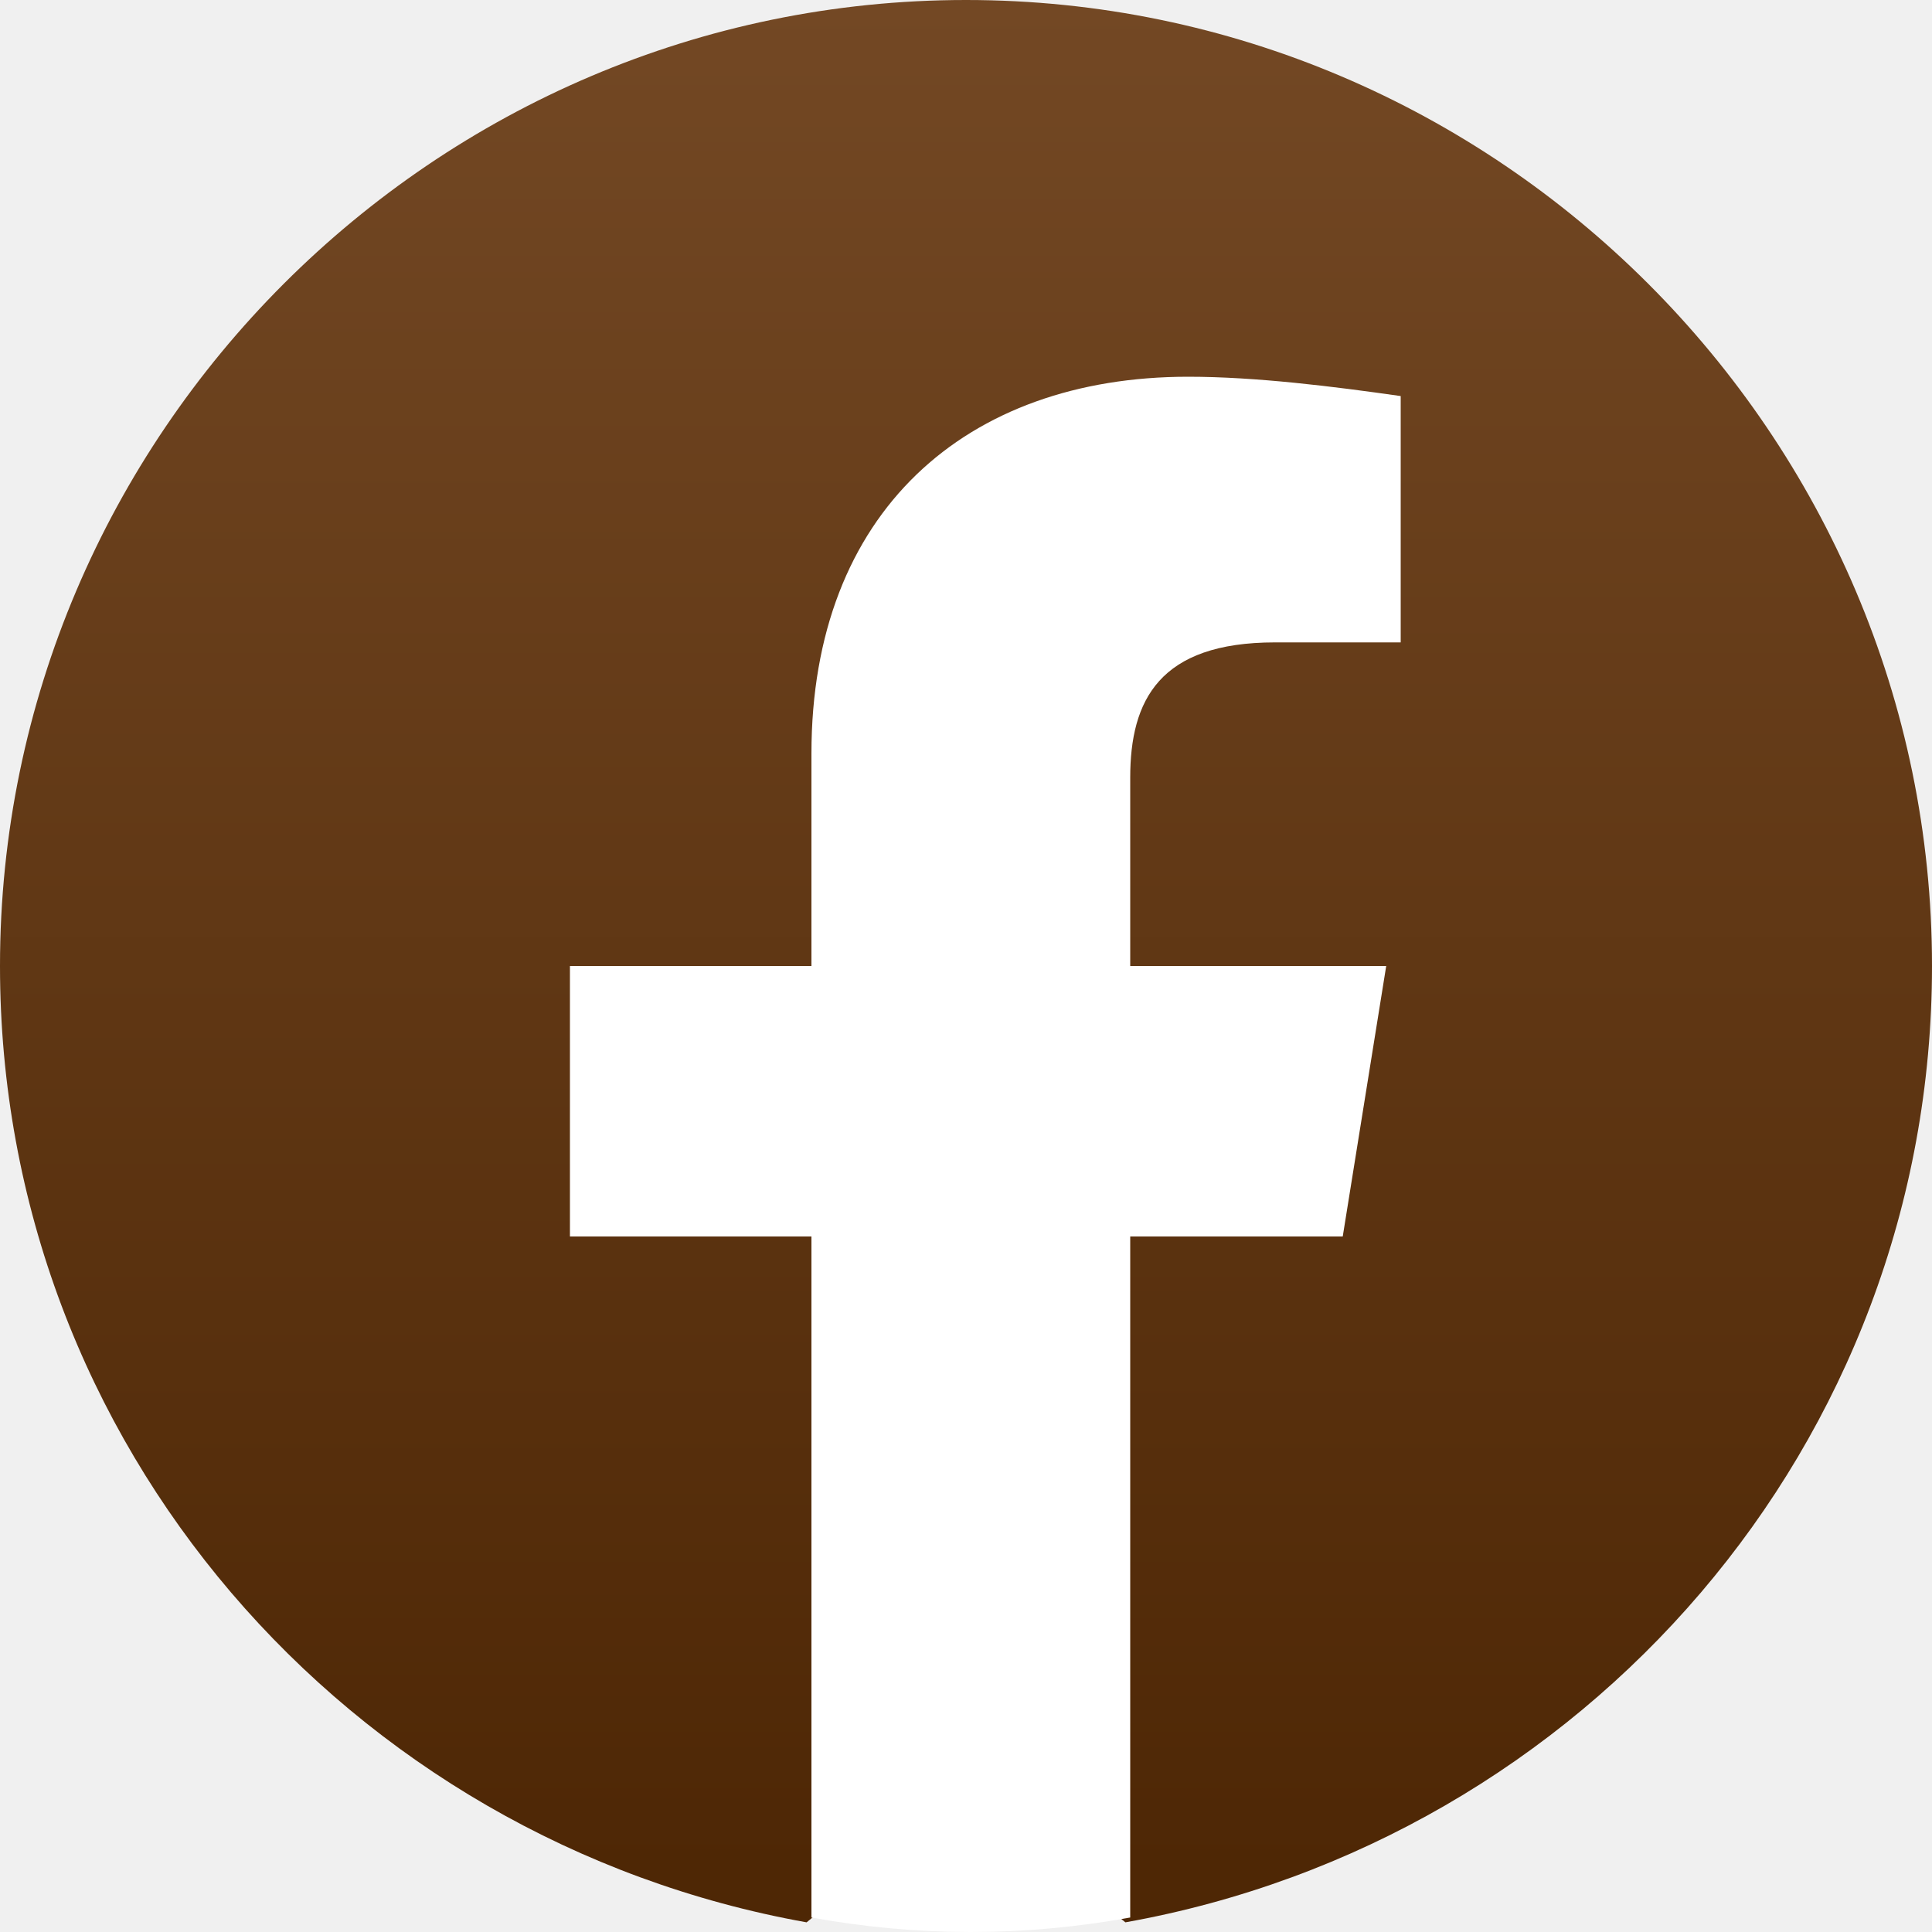
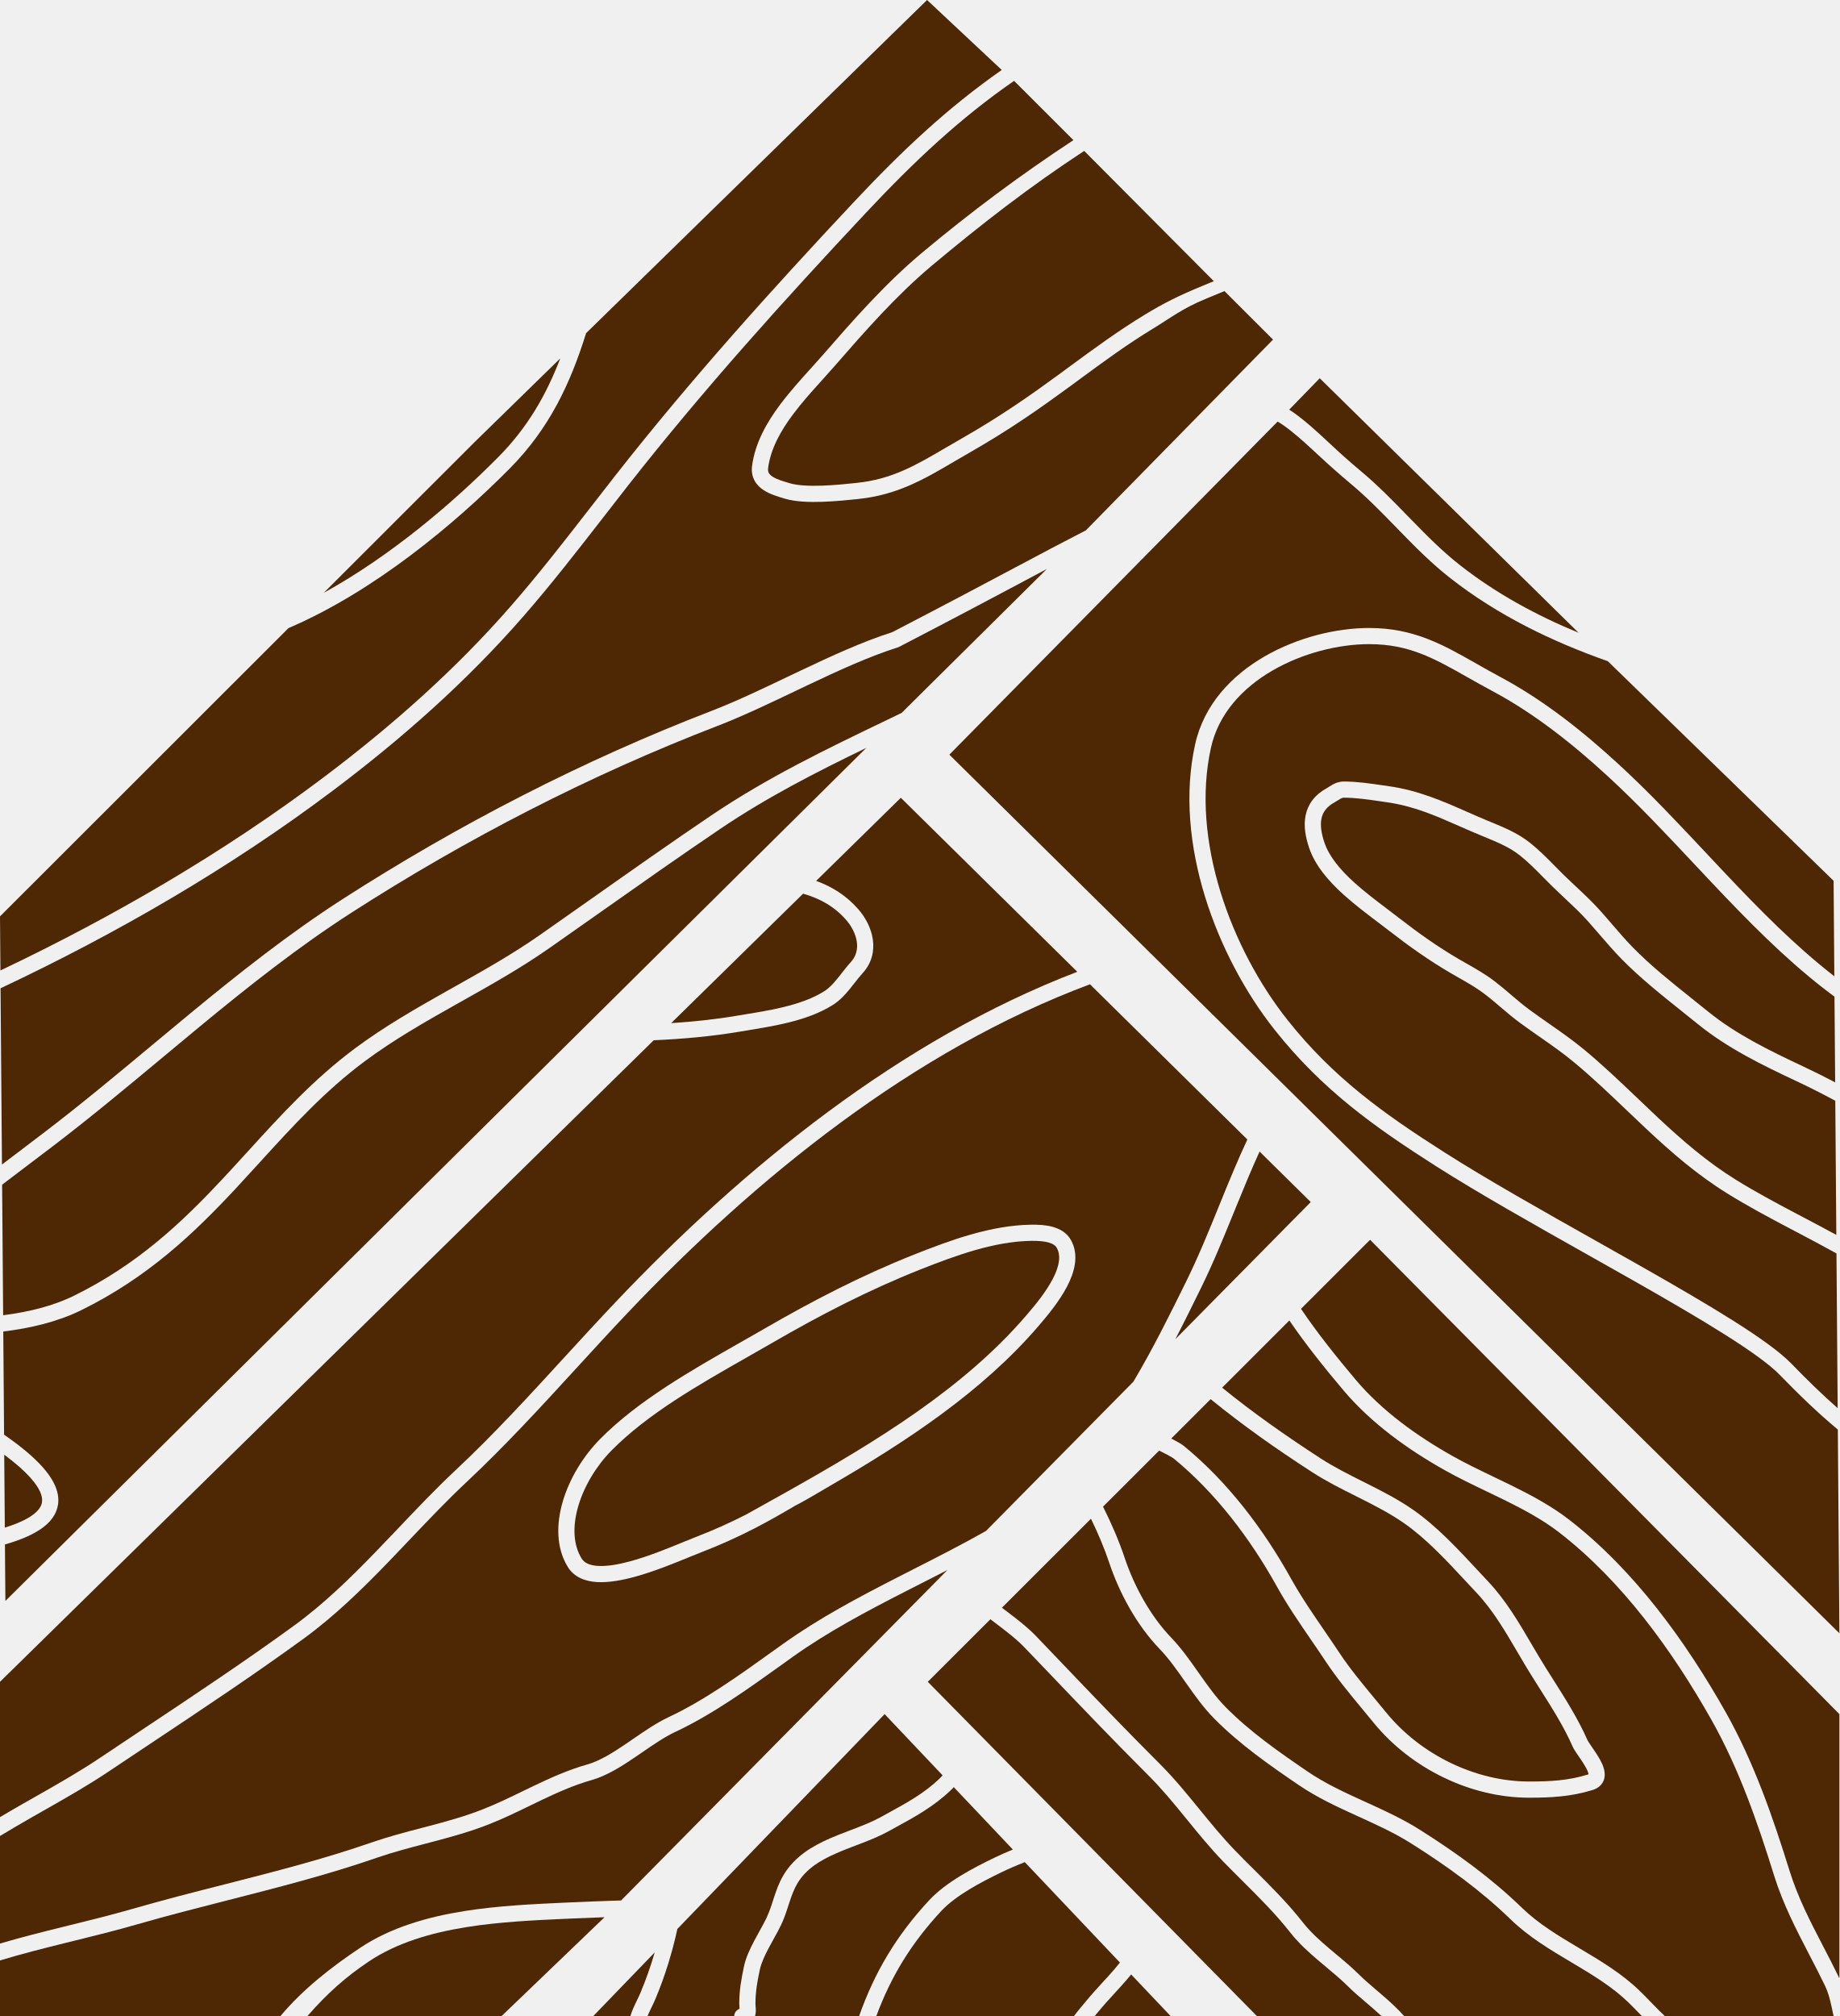
- <svg xmlns="http://www.w3.org/2000/svg" width="40" height="40" viewBox="0 0 40 40" fill="none">
-   <path d="M16.7 39.8C7.2 38.1 0 29.9 0 20C0 9 9 0 20 0C31 0 40 9 40 20C40 29.9 32.8 38.1 23.3 39.8L22.2 38.9H17.8L16.7 39.8Z" fill="url(#paint0_linear_691_351)" />
-   <path d="M27.8 25.6L28.7 20H23.4V16.1C23.4 14.5 24 13.3 26.4 13.3H29V8.2C27.6 8 26 7.8 24.6 7.8C20 7.8 16.8 10.6 16.8 15.6V20H11.8V25.6H16.8V39.7C17.9 39.9 19 40 20.1 40C21.2 40 22.3 39.9 23.4 39.7V25.6H27.8Z" fill="white" />
-   <defs>
-     <linearGradient id="paint0_linear_691_351" x1="20.001" y1="38.803" x2="20.001" y2="-0.007" gradientUnits="userSpaceOnUse">
-       <stop stop-color="#4E2705" />
-       <stop offset="1" stop-color="#734824" />
-     </linearGradient>
-   </defs>
+ <svg xmlns="http://www.w3.org/2000/svg" width="73" height="80" viewBox="0 0 73 80" fill="none">
+   <path d="M29.7 60.051C30.22 59.762 30.74 59.473 31.257 59.182L31.262 59.18L31.263 59.179C34.819 57.179 38.252 55.081 40.726 52.204C41.092 51.779 41.509 51.269 41.775 50.762C42.048 50.242 42.111 49.826 41.941 49.52C41.891 49.429 41.791 49.354 41.606 49.303C41.42 49.252 41.187 49.237 40.934 49.24C39.471 49.261 37.967 49.804 36.496 50.388C34.461 51.197 32.55 52.186 30.662 53.279C30.335 53.468 30.003 53.658 29.668 53.848C27.729 54.951 25.71 56.1 24.275 57.553C23.665 58.17 23.184 58.971 22.951 59.762C22.717 60.559 22.746 61.3 23.082 61.844C23.185 62.012 23.386 62.12 23.738 62.14C24.091 62.16 24.534 62.086 25.019 61.954C25.747 61.755 26.496 61.447 27.082 61.207C27.278 61.127 27.456 61.054 27.608 60.995C28.335 60.715 28.974 60.427 29.629 60.091L29.7 60.051Z" fill="#4E2705" />
+   <path fill-rule="evenodd" clip-rule="evenodd" d="M49.503 45.218L43.257 39.059C36.247 41.673 29.993 46.738 24.895 52.113C24.221 52.824 23.556 53.55 22.888 54.279C21.474 55.822 20.05 57.375 18.518 58.81C17.746 59.533 17.011 60.307 16.267 61.09C15.979 61.393 15.69 61.697 15.397 62.001C14.352 63.082 13.264 64.142 12.043 65.031C10.133 66.42 8.136 67.75 6.159 69.066C5.554 69.468 4.951 69.87 4.353 70.271C3.498 70.845 2.602 71.355 1.718 71.856C1.555 71.949 1.392 72.041 1.23 72.134C0.815 72.372 0.403 72.611 0 72.857V77.125C0.823 76.882 1.657 76.672 2.485 76.467L2.757 76.4C3.608 76.19 4.451 75.982 5.279 75.743C6.491 75.393 7.707 75.083 8.919 74.775C10.882 74.274 12.834 73.777 14.734 73.118C15.399 72.887 16.078 72.709 16.743 72.535L16.746 72.534L16.989 72.471C17.737 72.274 18.467 72.073 19.171 71.794C19.711 71.581 20.229 71.33 20.758 71.073L20.759 71.072L20.76 71.072L20.763 71.07C20.902 71.003 21.042 70.935 21.183 70.868C21.857 70.545 22.553 70.232 23.3 70.021C23.797 69.881 24.309 69.562 24.86 69.188C24.943 69.131 25.028 69.073 25.113 69.014C25.572 68.698 26.055 68.366 26.534 68.141C27.936 67.485 29.327 66.488 30.643 65.544C30.791 65.439 30.938 65.333 31.084 65.229C32.518 64.205 34.09 63.374 35.659 62.573C35.853 62.473 36.048 62.374 36.243 62.275L36.244 62.274C37.223 61.776 38.193 61.283 39.132 60.751L44.98 54.829C45.753 53.53 46.429 52.165 47.074 50.856C47.559 49.871 47.973 48.853 48.392 47.823L48.473 47.623C48.799 46.821 49.132 46.013 49.503 45.218ZM27.84 61.594C28.581 61.308 29.233 61.014 29.896 60.675C29.901 60.672 29.906 60.67 29.911 60.668C29.915 60.666 29.919 60.664 29.922 60.662L29.932 60.657C30.453 60.388 30.982 60.09 31.566 59.745C31.849 59.607 32.635 59.144 32.933 58.966C36.019 57.177 38.988 55.21 41.213 52.623C41.579 52.197 42.04 51.638 42.344 51.06C42.64 50.496 42.838 49.813 42.503 49.209C42.338 48.911 42.054 48.761 41.778 48.684C41.503 48.608 41.197 48.595 40.925 48.599C39.328 48.621 37.722 49.211 36.259 49.792C34.185 50.616 32.245 51.621 30.34 52.724C30.023 52.908 29.697 53.093 29.365 53.281C27.432 54.381 25.321 55.58 23.818 57.102C23.138 57.79 22.599 58.682 22.335 59.582C22.072 60.477 22.069 61.426 22.535 62.181C22.795 62.602 23.245 62.755 23.701 62.781C24.157 62.806 24.679 62.711 25.188 62.573C25.959 62.362 26.77 62.029 27.358 61.788L27.359 61.788C27.544 61.712 27.707 61.645 27.84 61.594Z" fill="#4E2705" />
+   <path d="M37.599 62.303C37.244 62.486 36.889 62.666 36.535 62.846L36.534 62.847C36.339 62.946 36.145 63.045 35.951 63.144C34.383 63.945 32.849 64.757 31.457 65.751C31.311 65.855 31.164 65.961 31.015 66.068C29.707 67.006 28.266 68.04 26.807 68.723C26.38 68.922 25.949 69.219 25.488 69.535C25.401 69.595 25.311 69.657 25.221 69.718C24.676 70.089 24.085 70.466 23.474 70.639C22.784 70.834 22.128 71.127 21.461 71.446C21.325 71.511 21.188 71.578 21.05 71.645C20.518 71.903 19.972 72.168 19.408 72.391C18.664 72.685 17.901 72.894 17.153 73.091C17.071 73.113 16.988 73.134 16.906 73.156C16.238 73.331 15.585 73.502 14.944 73.724C13.026 74.389 11.02 74.901 9.032 75.408C7.826 75.716 6.626 76.022 5.458 76.359C4.617 76.602 3.761 76.813 2.912 77.023L2.639 77.09C1.748 77.311 0.865 77.533 0 77.795V80H11.132C12.037 78.922 13.145 78.064 14.28 77.303C15.494 76.49 16.955 76.07 18.43 75.836C19.771 75.623 21.148 75.56 22.384 75.503C22.507 75.498 22.628 75.492 22.748 75.487C23.233 75.464 23.715 75.447 24.194 75.43L24.197 75.43C24.348 75.425 24.498 75.42 24.649 75.415L37.599 62.303Z" fill="#4E2705" />
+   <path d="M19.909 80H12.202C12.994 79.096 13.711 78.457 14.638 77.836C15.742 77.096 17.1 76.697 18.53 76.47C19.834 76.263 21.175 76.201 22.417 76.144L22.5 76.141C22.594 76.136 22.686 76.132 22.778 76.128C23.18 76.109 23.585 76.094 23.992 76.08L19.909 80Z" fill="#4E2705" />
+   <path d="M46.645 53.143C46.997 52.465 47.329 51.791 47.65 51.139C48.145 50.133 48.567 49.095 48.984 48.07L49.068 47.865C49.366 47.133 49.664 46.407 49.989 45.697L52.02 47.7L46.645 53.143Z" fill="#4E2705" />
+   <path d="M25.944 41.28L0 66.738V72.107C0.303 71.927 0.607 71.751 0.911 71.577C1.076 71.483 1.241 71.389 1.406 71.296C2.289 70.794 3.162 70.298 3.995 69.738C4.596 69.335 5.201 68.933 5.806 68.53L5.807 68.529L5.81 68.527L5.811 68.526C7.785 67.212 9.767 65.893 11.665 64.512C12.84 63.658 13.896 62.63 14.935 61.555C15.22 61.26 15.504 60.962 15.789 60.662C16.538 59.873 17.292 59.079 18.079 58.342C19.593 56.924 20.988 55.401 22.393 53.868C23.064 53.135 23.739 52.4 24.429 51.672C29.491 46.334 35.727 41.255 42.754 38.563L35.751 31.658L32.39 34.956C33.007 35.179 33.576 35.525 34.062 36.079C34.352 36.411 34.577 36.835 34.64 37.283C34.705 37.74 34.6 38.221 34.233 38.62C34.126 38.736 34.029 38.86 33.923 38.996C33.864 39.072 33.801 39.152 33.733 39.236C33.554 39.456 33.342 39.691 33.082 39.859C32.536 40.213 31.883 40.433 31.238 40.589C30.709 40.717 30.167 40.805 29.677 40.886C29.569 40.903 29.464 40.92 29.362 40.938C28.219 41.13 27.083 41.23 25.944 41.28Z" fill="#4E2705" />
+   <path d="M26.637 40.6C27.512 40.544 28.383 40.452 29.256 40.305C29.363 40.287 29.471 40.269 29.581 40.251L29.582 40.251C30.071 40.171 30.584 40.087 31.087 39.965C31.702 39.816 32.274 39.617 32.733 39.321C32.904 39.21 33.064 39.04 33.235 38.831C33.285 38.769 33.339 38.7 33.394 38.63C33.511 38.48 33.637 38.319 33.76 38.186C33.981 37.946 34.046 37.666 34.004 37.373C33.962 37.072 33.804 36.76 33.578 36.502C33.107 35.964 32.535 35.653 31.873 35.463L26.637 40.6Z" fill="#4E2705" />
+   <path d="M48.503 55.066L51.171 52.4C51.82 53.353 52.587 54.306 53.313 55.167C54.423 56.482 55.88 57.521 57.332 58.338C57.876 58.644 58.457 58.922 59.029 59.197L59.446 59.398L59.69 59.516C60.475 59.903 61.224 60.306 61.876 60.809C64.371 62.738 66.363 65.485 67.929 68.261C69.007 70.172 69.745 72.294 70.405 74.415C70.758 75.551 71.287 76.57 71.809 77.576L71.821 77.599L71.985 77.916L72.127 78.192C72.231 78.396 72.333 78.6 72.432 78.806C72.553 79.058 72.622 79.323 72.686 79.614L72.769 80H66.069C65.921 79.863 65.779 79.719 65.634 79.569L65.533 79.465C65.386 79.314 65.236 79.157 65.071 78.998C64.363 78.313 63.513 77.807 62.7 77.323L62.681 77.312C61.85 76.817 61.059 76.344 60.406 75.711C59.16 74.505 57.805 73.531 56.353 72.612C55.659 72.173 54.914 71.834 54.195 71.507L54.071 71.451C53.306 71.102 52.573 70.76 51.91 70.309C50.75 69.519 49.614 68.726 48.646 67.747C48.256 67.352 47.929 66.892 47.589 66.406L47.558 66.364C47.232 65.898 46.89 65.411 46.48 64.984C45.659 64.13 45.013 62.951 44.634 61.818C44.408 61.142 44.112 60.457 43.776 59.788L46.003 57.564C46.122 57.622 46.229 57.676 46.319 57.724C46.402 57.768 46.465 57.804 46.51 57.831C46.547 57.854 46.572 57.871 46.585 57.881C48.245 59.241 49.616 61.053 50.67 62.946C51.084 63.692 51.574 64.406 52.051 65.101C52.248 65.388 52.442 65.672 52.629 65.954C53.057 66.601 53.599 67.255 54.104 67.864C54.244 68.033 54.381 68.198 54.512 68.359C56 70.184 58.364 71.337 60.681 71.337C61.546 71.337 62.331 71.3 63.205 71.032C63.334 70.992 63.454 70.926 63.545 70.82C63.638 70.711 63.679 70.584 63.686 70.462C63.699 70.24 63.603 70.019 63.514 69.854C63.42 69.679 63.299 69.503 63.201 69.359L63.199 69.357C63.089 69.197 63.022 69.097 62.996 69.039C62.633 68.216 62.129 67.419 61.646 66.657C61.451 66.35 61.259 66.048 61.082 65.751L60.912 65.465L60.786 65.25C60.285 64.395 59.762 63.501 59.056 62.754L58.638 62.306C57.872 61.481 57.025 60.57 56.093 59.92C55.495 59.503 54.852 59.174 54.228 58.861L54.102 58.798C53.516 58.504 52.949 58.22 52.418 57.877C51.04 56.983 49.739 56.071 48.503 55.066Z" fill="#4E2705" />
+   <path d="M65.025 79.864L65.156 80H55.723C55.596 79.856 55.46 79.719 55.325 79.59C55.09 79.367 54.84 79.154 54.61 78.958L54.587 78.938C54.346 78.733 54.133 78.55 53.964 78.382C53.665 78.083 53.335 77.807 53.017 77.542L52.767 77.332C52.37 76.997 52.003 76.665 51.703 76.282C51.114 75.529 50.436 74.855 49.773 74.195L49.77 74.192C49.509 73.933 49.251 73.676 49.001 73.417C48.512 72.912 48.068 72.366 47.612 71.808L47.542 71.722C47.066 71.138 46.575 70.541 46.023 69.99C44.686 68.656 43.386 67.297 42.08 65.931L41.124 64.931C40.789 64.582 40.4 64.282 40.029 64L39.963 63.95L39.763 63.798L43.297 60.267C43.581 60.851 43.83 61.441 44.025 62.022C44.427 63.224 45.116 64.492 46.017 65.429C46.392 65.819 46.709 66.271 47.044 66.749L47.063 66.775C47.4 67.255 47.755 67.759 48.189 68.198C49.206 69.227 50.391 70.052 51.548 70.839C52.263 71.326 53.044 71.688 53.805 72.035L53.917 72.086C54.646 72.418 55.353 72.74 56.01 73.155C57.441 74.06 58.757 75.007 59.959 76.172C60.671 76.862 61.525 77.371 62.341 77.856L62.352 77.863C63.183 78.357 63.974 78.829 64.624 79.459C64.755 79.585 64.888 79.722 65.025 79.864Z" fill="#4E2705" />
+   <path d="M39.306 64.256C39.393 64.323 39.48 64.39 39.567 64.455L39.641 64.511C39.837 64.661 40.027 64.807 40.206 64.956C40.367 65.091 40.52 65.229 40.66 65.376L41.614 66.372C42.92 67.738 44.226 69.104 45.569 70.445C46.095 70.969 46.567 71.541 47.044 72.127L47.127 72.228C47.575 72.779 48.033 73.34 48.538 73.863C48.805 74.138 49.071 74.403 49.335 74.665L49.345 74.676C49.999 75.326 50.633 75.957 51.198 76.677C51.54 77.115 51.95 77.482 52.352 77.822L52.617 78.045C52.932 78.307 53.233 78.559 53.511 78.836C53.614 78.939 53.731 79.046 53.854 79.154C53.956 79.244 54.063 79.335 54.17 79.426L54.188 79.442L54.205 79.456C54.413 79.633 54.624 79.813 54.824 80H49.88L36.821 66.738L39.306 64.256Z" fill="#4E2705" />
+   <path d="M48.047 55.522L46.482 57.085L46.621 57.157C46.77 57.237 46.908 57.316 46.991 57.385C48.73 58.809 50.15 60.691 51.231 62.634C51.63 63.352 52.093 64.026 52.562 64.711C52.763 65.004 52.965 65.299 53.164 65.6C53.571 66.215 54.083 66.832 54.585 67.438L54.836 67.741L55.01 67.953C56.38 69.635 58.565 70.695 60.681 70.695C61.528 70.695 62.236 70.658 63.016 70.418L63.045 70.408C63.041 70.367 63.017 70.286 62.948 70.157C62.92 70.105 62.888 70.051 62.854 69.997C62.828 69.954 62.8 69.911 62.77 69.868L62.654 69.697C62.607 69.63 62.556 69.556 62.511 69.484C62.47 69.419 62.434 69.355 62.409 69.298C62.066 68.52 61.603 67.79 61.131 67.046L61.014 66.861L60.839 66.582L60.679 66.326L60.531 66.081C60.426 65.905 60.323 65.73 60.221 65.556C59.72 64.702 59.24 63.883 58.589 63.194C58.445 63.041 58.301 62.886 58.156 62.73C57.387 61.904 56.596 61.053 55.726 60.446C55.17 60.059 54.566 59.748 53.94 59.434L53.808 59.368L53.803 59.365C53.225 59.076 52.629 58.778 52.069 58.415C50.659 57.502 49.322 56.562 48.047 55.522Z" fill="#4E2705" />
+   <path d="M73 68.021V78.507C72.787 78.063 72.568 77.641 72.352 77.227C71.841 76.243 71.354 75.304 71.018 74.225C70.355 72.096 69.602 69.92 68.489 67.946C66.902 65.134 64.86 62.305 62.269 60.302C61.564 59.757 60.767 59.331 59.973 58.941C59.743 58.827 59.514 58.718 59.287 58.609C58.722 58.338 58.172 58.074 57.648 57.779C56.232 56.983 54.847 55.988 53.804 54.753C53.057 53.867 52.278 52.896 51.633 51.938L54.375 49.198L73 68.021Z" fill="#4E2705" />
+   <path d="M35.108 68.021L37.409 70.45L37.36 70.504C37.332 70.534 37.305 70.562 37.278 70.588C36.671 71.165 36.009 71.528 35.236 71.952L34.958 72.105C34.669 72.264 34.346 72.398 34.001 72.532L33.739 72.632C33.593 72.688 33.444 72.745 33.295 72.804L33.065 72.898L32.945 72.949C32.243 73.255 31.542 73.664 31.098 74.403C30.918 74.703 30.808 75.021 30.712 75.312L30.68 75.411L30.679 75.414L30.616 75.606L30.567 75.748C30.551 75.791 30.535 75.835 30.518 75.878C30.49 75.95 30.461 76.021 30.428 76.091L30.405 76.138C30.329 76.293 30.243 76.448 30.151 76.616C30.08 76.743 30.005 76.878 29.928 77.025C29.761 77.343 29.596 77.695 29.526 78.032C29.422 78.53 29.339 78.969 29.339 79.511C29.339 79.569 29.344 79.632 29.348 79.678L29.35 79.709L29.35 79.714C29.231 79.757 29.145 79.868 29.138 80H25.7L25.72 79.952C25.757 79.865 25.799 79.778 25.844 79.686L25.858 79.656L25.864 79.644C25.915 79.538 25.97 79.424 26.018 79.309C26.389 78.419 26.677 77.492 26.883 76.545L35.108 68.021Z" fill="#4E2705" />
+   <path d="M25.984 77.476L23.548 80H25.018C25.05 79.894 25.089 79.794 25.13 79.699C25.177 79.589 25.229 79.481 25.278 79.381L25.286 79.364C25.337 79.257 25.385 79.159 25.425 79.062C25.64 78.546 25.827 78.016 25.984 77.476Z" fill="#4E2705" />
+   <path d="M42.621 80H34.78C35.355 78.444 36.159 77.119 37.353 75.836C37.925 75.221 38.915 74.697 39.735 74.301C40.043 74.152 40.355 74.018 40.672 73.895L44.447 77.88C44.31 78.052 44.163 78.222 44.009 78.393L43.76 78.665C43.54 78.905 43.314 79.152 43.108 79.404L42.983 79.554C42.875 79.682 42.745 79.836 42.621 80Z" fill="#4E2705" />
+   <path d="M43.447 80H46.455L44.892 78.351C44.76 78.514 44.623 78.67 44.486 78.822L44.221 79.113C44.006 79.347 43.799 79.573 43.606 79.809L43.458 79.987C43.454 79.991 43.45 79.996 43.447 80Z" fill="#4E2705" />
+   <path d="M36.883 75.399C35.571 76.809 34.705 78.274 34.097 80H29.963L29.977 79.952C29.981 79.932 29.985 79.913 29.987 79.896C30 79.81 29.994 79.724 29.991 79.666L29.987 79.616L29.986 79.601C29.983 79.566 29.982 79.539 29.982 79.511C29.982 79.267 30.001 79.046 30.033 78.821C30.052 78.689 30.076 78.556 30.103 78.417L30.155 78.162C30.205 77.919 30.333 77.635 30.497 77.323C30.558 77.207 30.628 77.08 30.698 76.953C30.8 76.768 30.904 76.581 30.982 76.421C31.114 76.153 31.205 75.874 31.287 75.62L31.291 75.609L31.322 75.512C31.418 75.222 31.509 74.966 31.649 74.733C31.988 74.168 32.538 73.826 33.202 73.538C33.33 73.481 33.461 73.428 33.593 73.376L33.818 73.289L33.957 73.236L34.233 73.13C34.583 72.995 34.939 72.848 35.269 72.666L35.547 72.513C36.312 72.095 37.049 71.691 37.721 71.052C37.749 71.026 37.777 70.998 37.806 70.968L37.852 70.918L40.197 73.394C39.947 73.496 39.699 73.605 39.455 73.724C38.648 74.114 37.549 74.683 36.883 75.399Z" fill="#4E2705" />
+   <path d="M50.705 16.729L37.677 29.947L73 64.813L72.938 56.728C72.149 56.074 71.385 55.334 70.629 54.555C70.23 54.144 69.463 53.595 68.439 52.949C67.422 52.307 66.179 51.585 64.847 50.829C64.258 50.494 63.652 50.153 63.041 49.809C60.896 48.601 58.693 47.361 56.983 46.272C54.545 44.718 52.476 43.249 50.589 40.868C48.292 37.969 46.564 33.447 47.432 29.534C47.779 27.967 48.872 26.812 50.177 26.054C51.48 25.298 53.023 24.92 54.339 24.92C56.103 24.92 57.261 25.578 58.595 26.336C58.894 26.506 59.202 26.681 59.527 26.855C61.241 27.769 62.79 28.997 64.226 30.316C65.442 31.431 66.583 32.648 67.714 33.853C67.961 34.116 68.207 34.378 68.453 34.639C69.834 36.101 71.227 37.516 72.77 38.719L72.799 38.741L72.77 34.952L63.81 26.239C61.575 25.45 59.44 24.414 57.565 22.947C56.822 22.367 56.172 21.71 55.543 21.064L55.411 20.928C54.824 20.325 54.252 19.737 53.62 19.209C53.392 19.018 53.167 18.822 52.943 18.626C52.306 18.07 51.39 17.13 50.705 16.729Z" fill="#4E2705" />
+   <path d="M62.648 25.109L52.376 15.01L51.164 16.257C51.864 16.689 52.8 17.647 53.408 18.178C53.621 18.365 53.829 18.547 54.032 18.716C54.691 19.267 55.285 19.878 55.867 20.476L56.004 20.616C56.633 21.263 57.256 21.891 57.961 22.442C59.388 23.558 60.973 24.418 62.648 25.109Z" fill="#4E2705" />
+   <path d="M72.884 49.74L72.931 55.878C72.315 55.339 71.704 54.741 71.09 54.108C70.631 53.636 69.804 53.051 68.782 52.406C67.752 51.756 66.498 51.028 65.165 50.271C64.57 49.933 63.96 49.59 63.346 49.244L63.346 49.244L63.345 49.244C61.203 48.037 59.022 46.81 57.328 45.73C54.906 44.188 52.912 42.765 51.092 40.469C48.869 37.664 47.246 33.336 48.059 29.673C48.356 28.332 49.299 27.306 50.499 26.609C51.701 25.911 53.133 25.561 54.339 25.561C55.92 25.561 56.913 26.124 58.231 26.87C58.541 27.045 58.868 27.23 59.225 27.421C60.872 28.3 62.376 29.489 63.792 30.788C64.988 31.886 66.109 33.081 67.24 34.286L67.241 34.287L67.242 34.288C67.489 34.552 67.737 34.816 67.986 35.079C69.37 36.544 70.79 37.99 72.376 39.225C72.518 39.336 72.661 39.444 72.805 39.551L72.832 42.951C72.421 42.735 72.004 42.526 71.58 42.327C70.204 41.681 68.897 41.041 67.79 40.143C67.576 39.969 67.361 39.797 67.146 39.626L67.146 39.626C66.326 38.971 65.516 38.324 64.814 37.608C64.519 37.307 64.255 36.999 63.983 36.683C63.825 36.5 63.665 36.313 63.495 36.124C63.192 35.786 62.853 35.469 62.526 35.163C62.374 35.021 62.225 34.881 62.082 34.742C61.963 34.626 61.843 34.503 61.72 34.379C61.413 34.067 61.092 33.74 60.73 33.451C60.245 33.063 59.689 32.835 59.154 32.615L59.044 32.57C58.768 32.456 58.496 32.336 58.224 32.216C57.259 31.791 56.292 31.365 55.13 31.2C55.048 31.188 54.966 31.176 54.882 31.164L54.881 31.164C54.391 31.092 53.855 31.013 53.339 31.013C53.157 31.012 53.016 31.066 52.902 31.127C52.848 31.156 52.799 31.187 52.76 31.212L52.759 31.212C52.717 31.239 52.684 31.26 52.651 31.279C52.168 31.546 51.903 31.921 51.815 32.359C51.73 32.779 51.814 33.222 51.95 33.629C52.19 34.349 52.729 34.966 53.317 35.497C53.748 35.887 54.232 36.253 54.673 36.587L54.674 36.587C54.833 36.708 54.987 36.824 55.131 36.936C55.905 37.538 56.715 38.115 57.591 38.625C57.694 38.685 57.796 38.743 57.896 38.8C58.258 39.006 58.599 39.2 58.909 39.437C59.129 39.604 59.337 39.781 59.553 39.965L59.601 40.006C59.832 40.202 60.072 40.405 60.331 40.595C60.596 40.79 60.859 40.973 61.117 41.153C61.583 41.478 62.036 41.794 62.469 42.154C63.203 42.764 63.882 43.412 64.569 44.068L64.571 44.07C64.835 44.322 65.101 44.576 65.371 44.829C66.34 45.735 67.358 46.621 68.558 47.364C69.358 47.86 70.196 48.308 71.029 48.747L71.278 48.878C71.819 49.163 72.357 49.446 72.884 49.74Z" fill="#4E2705" />
+   <path d="M72.878 49.004L72.837 43.681C72.337 43.411 71.828 43.152 71.307 42.908C69.935 42.264 68.561 41.595 67.385 40.641C67.181 40.475 66.972 40.308 66.761 40.14C65.937 39.482 65.087 38.803 64.355 38.057C64.049 37.744 63.757 37.405 63.474 37.077L63.473 37.076L63.473 37.075C63.319 36.896 63.167 36.72 63.016 36.552C62.732 36.235 62.429 35.952 62.113 35.656C61.956 35.509 61.797 35.36 61.634 35.201C61.494 35.065 61.362 34.931 61.233 34.8C60.938 34.5 60.659 34.216 60.329 33.953C59.918 33.624 59.443 33.428 58.887 33.199L58.798 33.163C58.493 33.037 58.202 32.909 57.919 32.785C56.969 32.366 56.105 31.986 55.039 31.835C54.952 31.823 54.866 31.81 54.779 31.797C54.287 31.726 53.803 31.655 53.338 31.654C53.293 31.654 53.257 31.665 53.205 31.693C53.176 31.708 53.146 31.727 53.104 31.754L53.099 31.757C53.061 31.781 53.013 31.812 52.962 31.84C52.632 32.023 52.493 32.246 52.444 32.486C52.392 32.746 52.438 33.063 52.559 33.426C52.746 33.986 53.186 34.513 53.748 35.022C54.157 35.391 54.605 35.73 55.039 36.059C55.204 36.184 55.367 36.307 55.525 36.43C56.285 37.021 57.071 37.58 57.914 38.07C58.005 38.123 58.098 38.176 58.193 38.23C58.561 38.439 58.951 38.661 59.299 38.926C59.532 39.104 59.754 39.292 59.967 39.474L60.017 39.517C60.249 39.714 60.473 39.903 60.712 40.078C60.949 40.252 61.199 40.427 61.451 40.603C61.934 40.94 62.428 41.285 62.88 41.66C63.632 42.286 64.335 42.957 65.028 43.618C65.29 43.868 65.55 44.117 65.81 44.361C66.769 45.257 67.751 46.11 68.896 46.819C69.676 47.302 70.496 47.74 71.328 48.179L71.578 48.311C72.011 48.539 72.446 48.768 72.878 49.004Z" fill="#4E2705" />
+   <path d="M40.246 3.209L42.601 5.561C40.484 6.951 38.488 8.442 36.58 10.04C35.12 11.264 33.85 12.715 32.624 14.122C32.479 14.288 32.323 14.461 32.161 14.64L32.16 14.641C31.762 15.082 31.33 15.56 30.956 16.061C30.424 16.773 29.971 17.576 29.848 18.478C29.819 18.694 29.851 18.891 29.941 19.063C30.029 19.232 30.162 19.355 30.3 19.446C30.548 19.61 30.868 19.705 31.108 19.776L31.152 19.789C31.572 19.914 32.128 19.931 32.646 19.913C33.162 19.895 33.679 19.841 34.051 19.803L34.072 19.8C35.614 19.639 36.675 19.017 37.875 18.312C38.072 18.197 38.272 18.079 38.479 17.961C40.1 17.035 41.327 16.165 42.447 15.345C42.597 15.235 42.746 15.126 42.893 15.017C43.841 14.32 44.732 13.665 45.765 13.037C46.461 12.614 46.908 12.245 47.892 11.841L47.941 11.821C48.159 11.732 48.378 11.642 48.595 11.551L50.522 13.476L43.094 21.046C42.112 21.55 41.316 21.974 40.322 22.503L40.321 22.503C39.16 23.121 37.727 23.883 35.413 25.085C34.245 25.458 33.007 26.026 31.793 26.602C31.616 26.686 31.439 26.77 31.263 26.854C30.217 27.353 29.197 27.84 28.242 28.208C23.137 30.174 18.193 32.723 13.6 35.677C11.469 37.048 9.488 38.618 7.546 40.219C7.05 40.628 6.558 41.038 6.066 41.448C4.626 42.648 3.193 43.842 1.71 44.972C1.167 45.386 0.623 45.799 0.078 46.211L0.022 39.217C4.651 37.037 9.147 34.431 13.214 31.37C15.942 29.318 18.512 27.048 20.765 24.465C21.887 23.178 22.937 21.825 23.98 20.482C24.302 20.066 24.625 19.651 24.948 19.238C27.902 15.476 31.108 11.92 34.386 8.424C36.274 6.41 38.11 4.683 40.246 3.209Z" fill="#4E2705" />
+   <path d="M0.084 47.011L0.125 52.192C1.119 52.064 2.089 51.833 2.926 51.422C5.473 50.173 7.242 48.488 8.887 46.725C9.205 46.384 9.519 46.039 9.834 45.693L9.835 45.693C11.14 44.259 12.457 42.813 14.102 41.592C15.268 40.725 16.526 40.007 17.773 39.305L18.005 39.175C19.178 38.516 20.337 37.865 21.423 37.105C22.108 36.626 22.793 36.142 23.479 35.659L23.481 35.658C25.056 34.547 26.636 33.433 28.23 32.356C30.471 30.843 32.81 29.719 35.189 28.576C35.386 28.481 35.584 28.386 35.782 28.29L41.547 22.578C41.254 22.733 40.954 22.893 40.633 23.064L40.632 23.065C39.468 23.684 38.029 24.45 35.685 25.668L35.66 25.68L35.634 25.689C34.505 26.046 33.294 26.6 32.068 27.182C31.894 27.265 31.719 27.348 31.544 27.432C30.499 27.93 29.453 28.429 28.473 28.807C23.412 30.756 18.506 33.285 13.948 36.217C11.85 37.566 9.892 39.116 7.955 40.714C7.465 41.118 6.976 41.525 6.487 41.933L6.486 41.934C5.043 43.136 3.594 44.343 2.1 45.482C1.428 45.993 0.756 46.503 0.084 47.011Z" fill="#4E2705" />
+   <path d="M0.13 52.838L0.162 56.932C0.829 57.393 1.327 57.813 1.673 58.198C2.207 58.791 2.445 59.377 2.246 59.928C2.059 60.448 1.526 60.796 0.908 61.046C0.691 61.134 0.452 61.215 0.196 61.288L0.214 63.529L34.382 29.677C32.387 30.644 30.455 31.628 28.59 32.888C27.001 33.961 25.43 35.069 23.857 36.178C23.17 36.663 22.481 37.148 21.792 37.63C20.678 38.409 19.494 39.075 18.326 39.731L18.088 39.864C16.839 40.567 15.615 41.268 14.486 42.106C12.895 43.288 11.63 44.676 10.328 46.105C10.008 46.456 9.686 46.809 9.357 47.163C7.694 48.945 5.861 50.697 3.21 51.998C2.27 52.459 1.196 52.707 0.13 52.838Z" fill="#4E2705" />
+   <path d="M0.191 60.62L0.168 57.726C0.616 58.059 0.954 58.358 1.196 58.627C1.676 59.16 1.718 59.498 1.642 59.711C1.554 59.955 1.257 60.213 0.667 60.452C0.52 60.511 0.361 60.567 0.191 60.62Z" fill="#4E2705" />
+   <path d="M43.029 5.989L48.173 11.158C48.035 11.215 47.896 11.272 47.756 11.33L47.756 11.33L47.739 11.337C46.77 11.735 46.179 12.034 45.431 12.489C44.372 13.133 43.457 13.806 42.51 14.502C42.364 14.61 42.216 14.719 42.067 14.828C40.954 15.642 39.751 16.496 38.16 17.404C37.943 17.528 37.737 17.649 37.538 17.765L37.537 17.766L37.536 17.766C36.335 18.469 35.4 19.016 34.005 19.162L33.99 19.164C33.615 19.203 33.118 19.255 32.624 19.272C32.115 19.289 31.649 19.267 31.335 19.174L31.334 19.173C31.058 19.091 30.821 19.021 30.655 18.911C30.578 18.86 30.534 18.811 30.51 18.766C30.488 18.724 30.471 18.663 30.485 18.565C30.586 17.818 30.966 17.119 31.47 16.445C31.826 15.969 32.224 15.528 32.614 15.097C32.782 14.911 32.948 14.727 33.108 14.543C34.339 13.131 35.577 11.718 36.992 10.532C38.919 8.918 40.886 7.389 43.029 5.989Z" fill="#4E2705" />
+   <path d="M39.756 2.776L36.792 0L23.261 13.22C22.636 15.218 21.806 17.002 20.228 18.593C18.037 20.803 14.841 23.473 11.448 24.925L0 36.364L0.017 38.51C4.517 36.371 8.879 33.829 12.828 30.858C15.53 28.825 18.064 26.585 20.281 24.043C21.39 22.771 22.424 21.439 23.464 20.099L23.465 20.098L23.466 20.097L23.467 20.095C23.791 19.678 24.116 19.259 24.443 18.842C27.413 15.058 30.634 11.486 33.917 7.985C35.792 5.986 37.619 4.267 39.756 2.776Z" fill="#4E2705" />
+   <path d="M12.85 23.524C15.512 22.058 17.973 19.956 19.772 18.141C20.94 16.964 21.677 15.672 22.235 14.222L18.839 17.54L12.85 23.524Z" fill="#4E2705" />
</svg>
